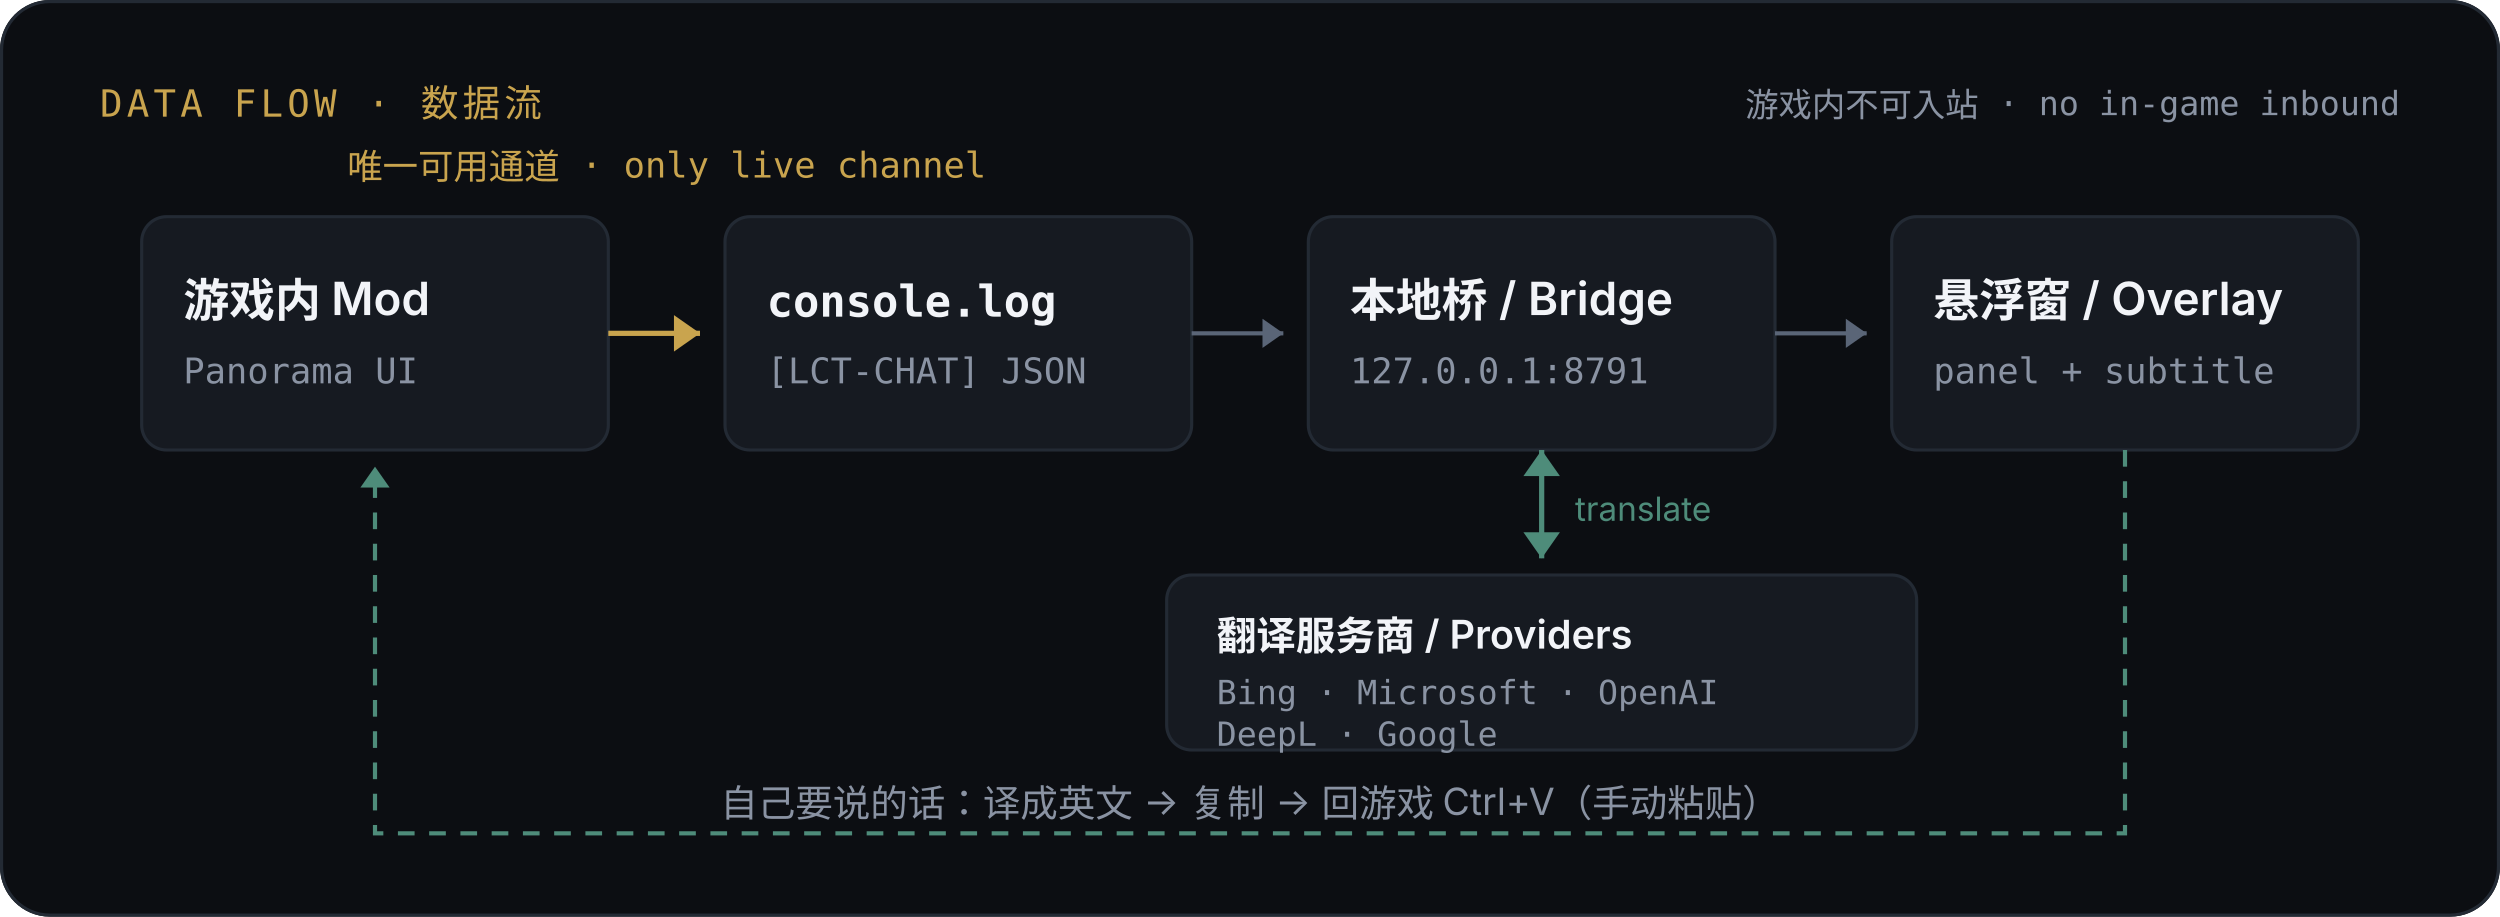
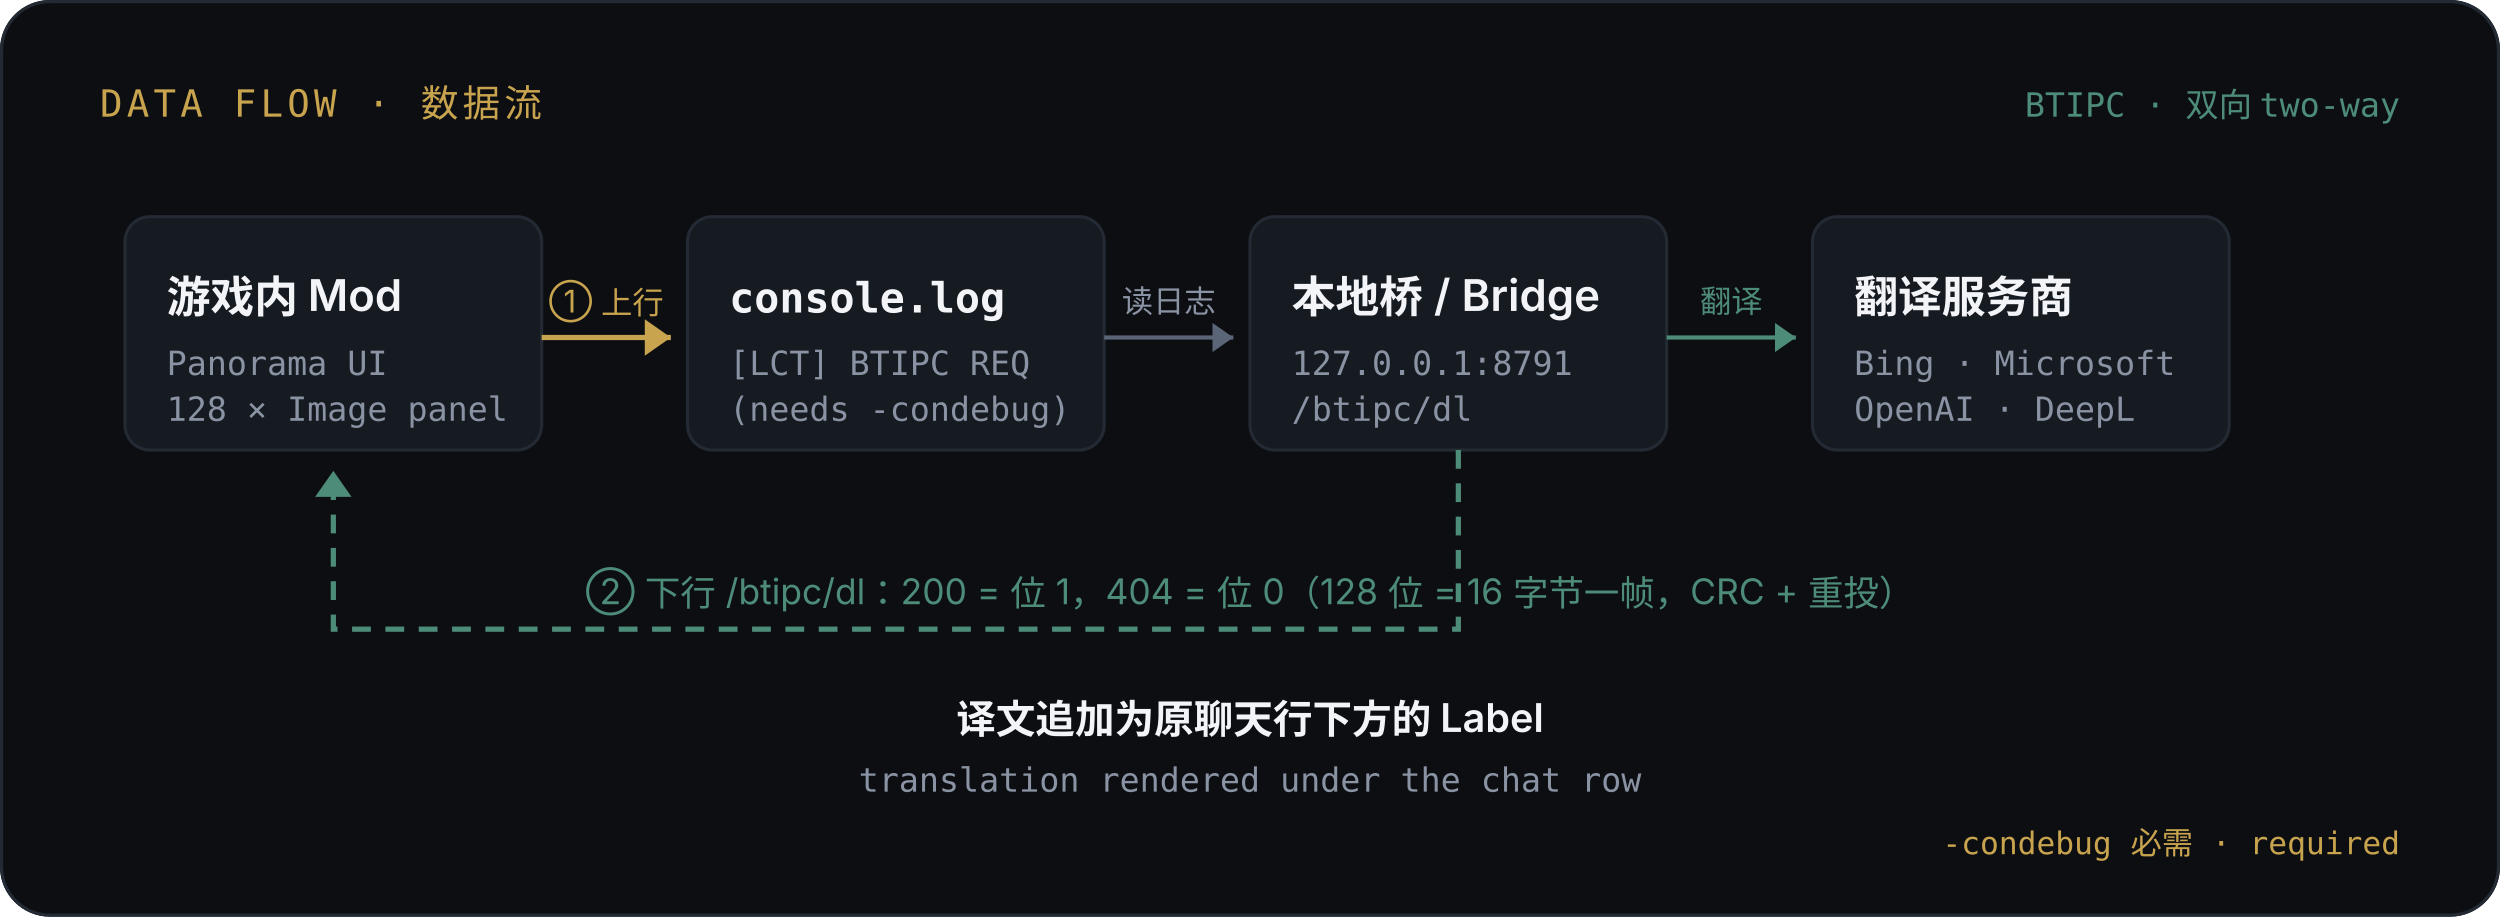
<svg xmlns="http://www.w3.org/2000/svg" width="1200" height="440" viewBox="0 0 1200 440" role="img" aria-labelledby="archTitle archDesc">
  <defs>
    <marker id="arBrass" markerWidth="7" markerHeight="7" refX="5" refY="3.5" orient="auto" markerUnits="strokeWidth">
      <path d="M0 0 L5 3.5 L0 7 z" fill="#C9A44E" />
    </marker>
    <marker id="arSteel" markerWidth="7" markerHeight="7" refX="5" refY="3.5" orient="auto" markerUnits="strokeWidth">
      <path d="M0 0 L5 3.5 L0 7 z" fill="#5A6577" />
    </marker>
-     <marker id="arVerdi" markerWidth="7" markerHeight="7" refX="5" refY="3.5" orient="auto-start-reverse" markerUnits="strokeWidth">
+     <marker id="arVerdi" markerWidth="7" markerHeight="7" refX="5" refY="3.5" orient="auto" markerUnits="strokeWidth">
      <path d="M0 0 L5 3.5 L0 7 z" fill="#4E8C7A" />
    </marker>
  </defs>
  <rect x="0" y="0" width="1200" height="440" rx="24" fill="#0C0E12" />
  <rect x="0.75" y="0.75" width="1198.5" height="438.5" rx="23.25" fill="none" stroke="#232A34" stroke-width="1.5" />
  <text x="48" y="56" font-family="ui-monospace, SFMono-Regular, Menlo, Consolas, monospace" font-size="18" letter-spacing="2" fill="#C9A44E">DATA FLOW · 数据流</text>
-   <text x="1152" y="56" text-anchor="end" font-family="ui-monospace, SFMono-Regular, Menlo, Consolas, monospace" font-size="16" fill="#8A93A3">游戏内不可入站 · no in-game inbound</text>
-   <text x="320" y="86" text-anchor="middle" font-family="ui-monospace, SFMono-Regular, Menlo, Consolas, monospace" font-size="17" fill="#C9A44E">唯一可用通道 · only live channel</text>
+   <text x="1152" y="56" text-anchor="end" font-family="ui-monospace, SFMono-Regular, Menlo, Consolas, monospace" font-size="16" fill="#4E8C7A">BTIPC · 双向 two-way</text>
  <g id="box-game">
-     <rect x="68" y="104" width="224" height="112" rx="12" fill="#161A21" stroke="#232A34" stroke-width="1.5" />
-     <text x="88" y="152" font-family="-apple-system, BlinkMacSystemFont, 'Segoe UI', 'PingFang SC', 'Microsoft YaHei', sans-serif" font-size="22" font-weight="600" fill="#F2F4F8">游戏内 Mod</text>
-     <text x="88" y="184" font-family="ui-monospace, SFMono-Regular, Menlo, Consolas, monospace" font-size="17" fill="#8A93A3">Panorama UI</text>
+     <rect x="60" y="104" width="200" height="112" rx="12" fill="#161A21" stroke="#232A34" stroke-width="1.5" />
+     <text x="80" y="150" font-family="-apple-system, BlinkMacSystemFont, 'Segoe UI', 'PingFang SC', 'Microsoft YaHei', sans-serif" font-size="21" font-weight="600" fill="#F2F4F8">游戏内 Mod</text>
+     <text x="80" y="180" font-family="ui-monospace, SFMono-Regular, Menlo, Consolas, monospace" font-size="16" fill="#8A93A3">Panorama UI</text>
+     <text x="80" y="202" font-family="ui-monospace, SFMono-Regular, Menlo, Consolas, monospace" font-size="16" fill="#8A93A3">128 × Image panel</text>
  </g>
  <g id="box-log">
-     <rect x="348" y="104" width="224" height="112" rx="12" fill="#161A21" stroke="#232A34" stroke-width="1.5" />
-     <text x="368" y="152" font-family="ui-monospace, SFMono-Regular, Menlo, Consolas, monospace" font-size="21" font-weight="600" fill="#F2F4F8">console.log</text>
-     <text x="368" y="184" font-family="ui-monospace, SFMono-Regular, Menlo, Consolas, monospace" font-size="17" fill="#8A93A3">[LCT-CHAT] JSON</text>
+     <rect x="330" y="104" width="200" height="112" rx="12" fill="#161A21" stroke="#232A34" stroke-width="1.5" />
+     <text x="350" y="150" font-family="ui-monospace, SFMono-Regular, Menlo, Consolas, monospace" font-size="20" font-weight="600" fill="#F2F4F8">console.log</text>
+     <text x="350" y="180" font-family="ui-monospace, SFMono-Regular, Menlo, Consolas, monospace" font-size="16" fill="#8A93A3">[LCT] BTIPC REQ</text>
+     <text x="350" y="202" font-family="ui-monospace, SFMono-Regular, Menlo, Consolas, monospace" font-size="16" fill="#8A93A3">(needs -condebug)</text>
  </g>
  <g id="box-bridge">
-     <rect x="628" y="104" width="224" height="112" rx="12" fill="#161A21" stroke="#232A34" stroke-width="1.5" />
-     <text x="648" y="152" font-family="-apple-system, BlinkMacSystemFont, 'Segoe UI', 'PingFang SC', 'Microsoft YaHei', sans-serif" font-size="22" font-weight="600" fill="#F2F4F8">本地桥 / Bridge</text>
-     <text x="648" y="184" font-family="ui-monospace, SFMono-Regular, Menlo, Consolas, monospace" font-size="17" fill="#8A93A3">127.0.0.1:8791</text>
+     <rect x="600" y="104" width="200" height="112" rx="12" fill="#161A21" stroke="#232A34" stroke-width="1.5" />
+     <text x="620" y="150" font-family="-apple-system, BlinkMacSystemFont, 'Segoe UI', 'PingFang SC', 'Microsoft YaHei', sans-serif" font-size="21" font-weight="600" fill="#F2F4F8">本地桥 / Bridge</text>
+     <text x="620" y="180" font-family="ui-monospace, SFMono-Regular, Menlo, Consolas, monospace" font-size="16" fill="#8A93A3">127.0.0.1:8791</text>
+     <text x="620" y="202" font-family="ui-monospace, SFMono-Regular, Menlo, Consolas, monospace" font-size="16" fill="#8A93A3">/btipc/dl</text>
  </g>
-   <g id="box-overlay">
-     <rect x="908" y="104" width="224" height="112" rx="12" fill="#161A21" stroke="#232A34" stroke-width="1.5" />
-     <text x="928" y="152" font-family="-apple-system, BlinkMacSystemFont, 'Segoe UI', 'PingFang SC', 'Microsoft YaHei', sans-serif" font-size="22" font-weight="600" fill="#F2F4F8">悬浮窗 / Overlay</text>
-     <text x="928" y="184" font-family="ui-monospace, SFMono-Regular, Menlo, Consolas, monospace" font-size="17" fill="#8A93A3">panel + subtitle</text>
+   <g id="box-providers">
+     <rect x="870" y="104" width="200" height="112" rx="12" fill="#161A21" stroke="#232A34" stroke-width="1.5" />
+     <text x="890" y="150" font-family="-apple-system, BlinkMacSystemFont, 'Segoe UI', 'PingFang SC', 'Microsoft YaHei', sans-serif" font-size="21" font-weight="600" fill="#F2F4F8">翻译服务商</text>
+     <text x="890" y="180" font-family="ui-monospace, SFMono-Regular, Menlo, Consolas, monospace" font-size="16" fill="#8A93A3">Bing · Microsoft</text>
+     <text x="890" y="202" font-family="ui-monospace, SFMono-Regular, Menlo, Consolas, monospace" font-size="16" fill="#8A93A3">OpenAI · DeepL</text>
  </g>
-   <path d="M292 160 H336" stroke="#C9A44E" stroke-width="2.5" marker-end="url(#arBrass)" />
-   <path d="M572 160 H616" stroke="#5A6577" stroke-width="2" marker-end="url(#arSteel)" />
-   <path d="M852 160 H896" stroke="#5A6577" stroke-width="2" marker-end="url(#arSteel)" />
-   <g id="box-providers">
-     <rect x="560" y="276" width="360" height="84" rx="12" fill="#161A21" stroke="#232A34" stroke-width="1.5" />
-     <text x="584" y="312" font-family="-apple-system, BlinkMacSystemFont, 'Segoe UI', 'PingFang SC', 'Microsoft YaHei', sans-serif" font-size="19" font-weight="600" fill="#F2F4F8">翻译服务商 / Providers</text>
-     <text x="584" y="338" font-family="ui-monospace, SFMono-Regular, Menlo, Consolas, monospace" font-size="16" fill="#8A93A3">Bing · Microsoft · OpenAI</text>
-     <text x="584" y="358" font-family="ui-monospace, SFMono-Regular, Menlo, Consolas, monospace" font-size="16" fill="#8A93A3">DeepL · Google</text>
-   </g>
-   <path d="M740 216 V268" stroke="#4E8C7A" stroke-width="2.5" marker-start="url(#arVerdi)" marker-end="url(#arVerdi)" />
-   <text x="756" y="250" font-family="-apple-system, BlinkMacSystemFont, 'Segoe UI', sans-serif" font-size="16" fill="#4E8C7A">translate</text>
-   <path d="M1020 216 V400 H180 V224" fill="none" stroke="#4E8C7A" stroke-width="2" stroke-dasharray="8 7" marker-end="url(#arVerdi)" />
-   <text x="600" y="392" text-anchor="middle" font-family="-apple-system, BlinkMacSystemFont, 'Segoe UI', 'PingFang SC', 'Microsoft YaHei', sans-serif" font-size="18" fill="#8A93A3">自己要说的话：译成英文 → 复制 → 回游戏 Ctrl+V（手动粘贴）</text>
+   <path d="M260 162 H322" stroke="#C9A44E" stroke-width="2.5" marker-end="url(#arBrass)" />
+   <text x="291" y="150" text-anchor="middle" font-family="-apple-system, BlinkMacSystemFont, 'Segoe UI', 'PingFang SC', sans-serif" font-size="15" fill="#C9A44E">① 上行</text>
+   <path d="M530 162 H592" stroke="#5A6577" stroke-width="2" marker-end="url(#arSteel)" />
+   <text x="561" y="150" text-anchor="middle" font-family="-apple-system, BlinkMacSystemFont, 'Segoe UI', 'PingFang SC', sans-serif" font-size="15" fill="#8A93A3">读日志</text>
+   <path d="M800 162 H862" stroke="#4E8C7A" stroke-width="2" marker-end="url(#arVerdi)" />
+   <text x="831" y="150" text-anchor="middle" font-family="-apple-system, BlinkMacSystemFont, 'Segoe UI', 'PingFang SC', sans-serif" font-size="15" fill="#4E8C7A">翻译</text>
+   <path d="M700 216 V302 H160 V226" fill="none" stroke="#4E8C7A" stroke-width="2.5" stroke-dasharray="9 7" marker-end="url(#arVerdi)" />
+   <text x="600" y="290" text-anchor="middle" font-family="-apple-system, BlinkMacSystemFont, 'Segoe UI', 'PingFang SC', 'Microsoft YaHei', sans-serif" font-size="17" fill="#4E8C7A">② 下行 /btipc/dl：200 = 位 1，404 = 位 0（128 位 = 16 字节一帧，CRC + 重投）</text>
+   <text x="600" y="352" text-anchor="middle" font-family="-apple-system, BlinkMacSystemFont, 'Segoe UI', 'PingFang SC', 'Microsoft YaHei', sans-serif" font-size="19" font-weight="600" fill="#F2F4F8">译文追加为原聊天行下方的 Label</text>
+   <text x="600" y="380" text-anchor="middle" font-family="ui-monospace, SFMono-Regular, Menlo, Consolas, monospace" font-size="16" fill="#8A93A3">translation rendered under the chat row</text>
+   <text x="1152" y="410" text-anchor="end" font-family="ui-monospace, SFMono-Regular, Menlo, Consolas, monospace" font-size="15" fill="#C9A44E">-condebug 必需 · required</text>
</svg>
